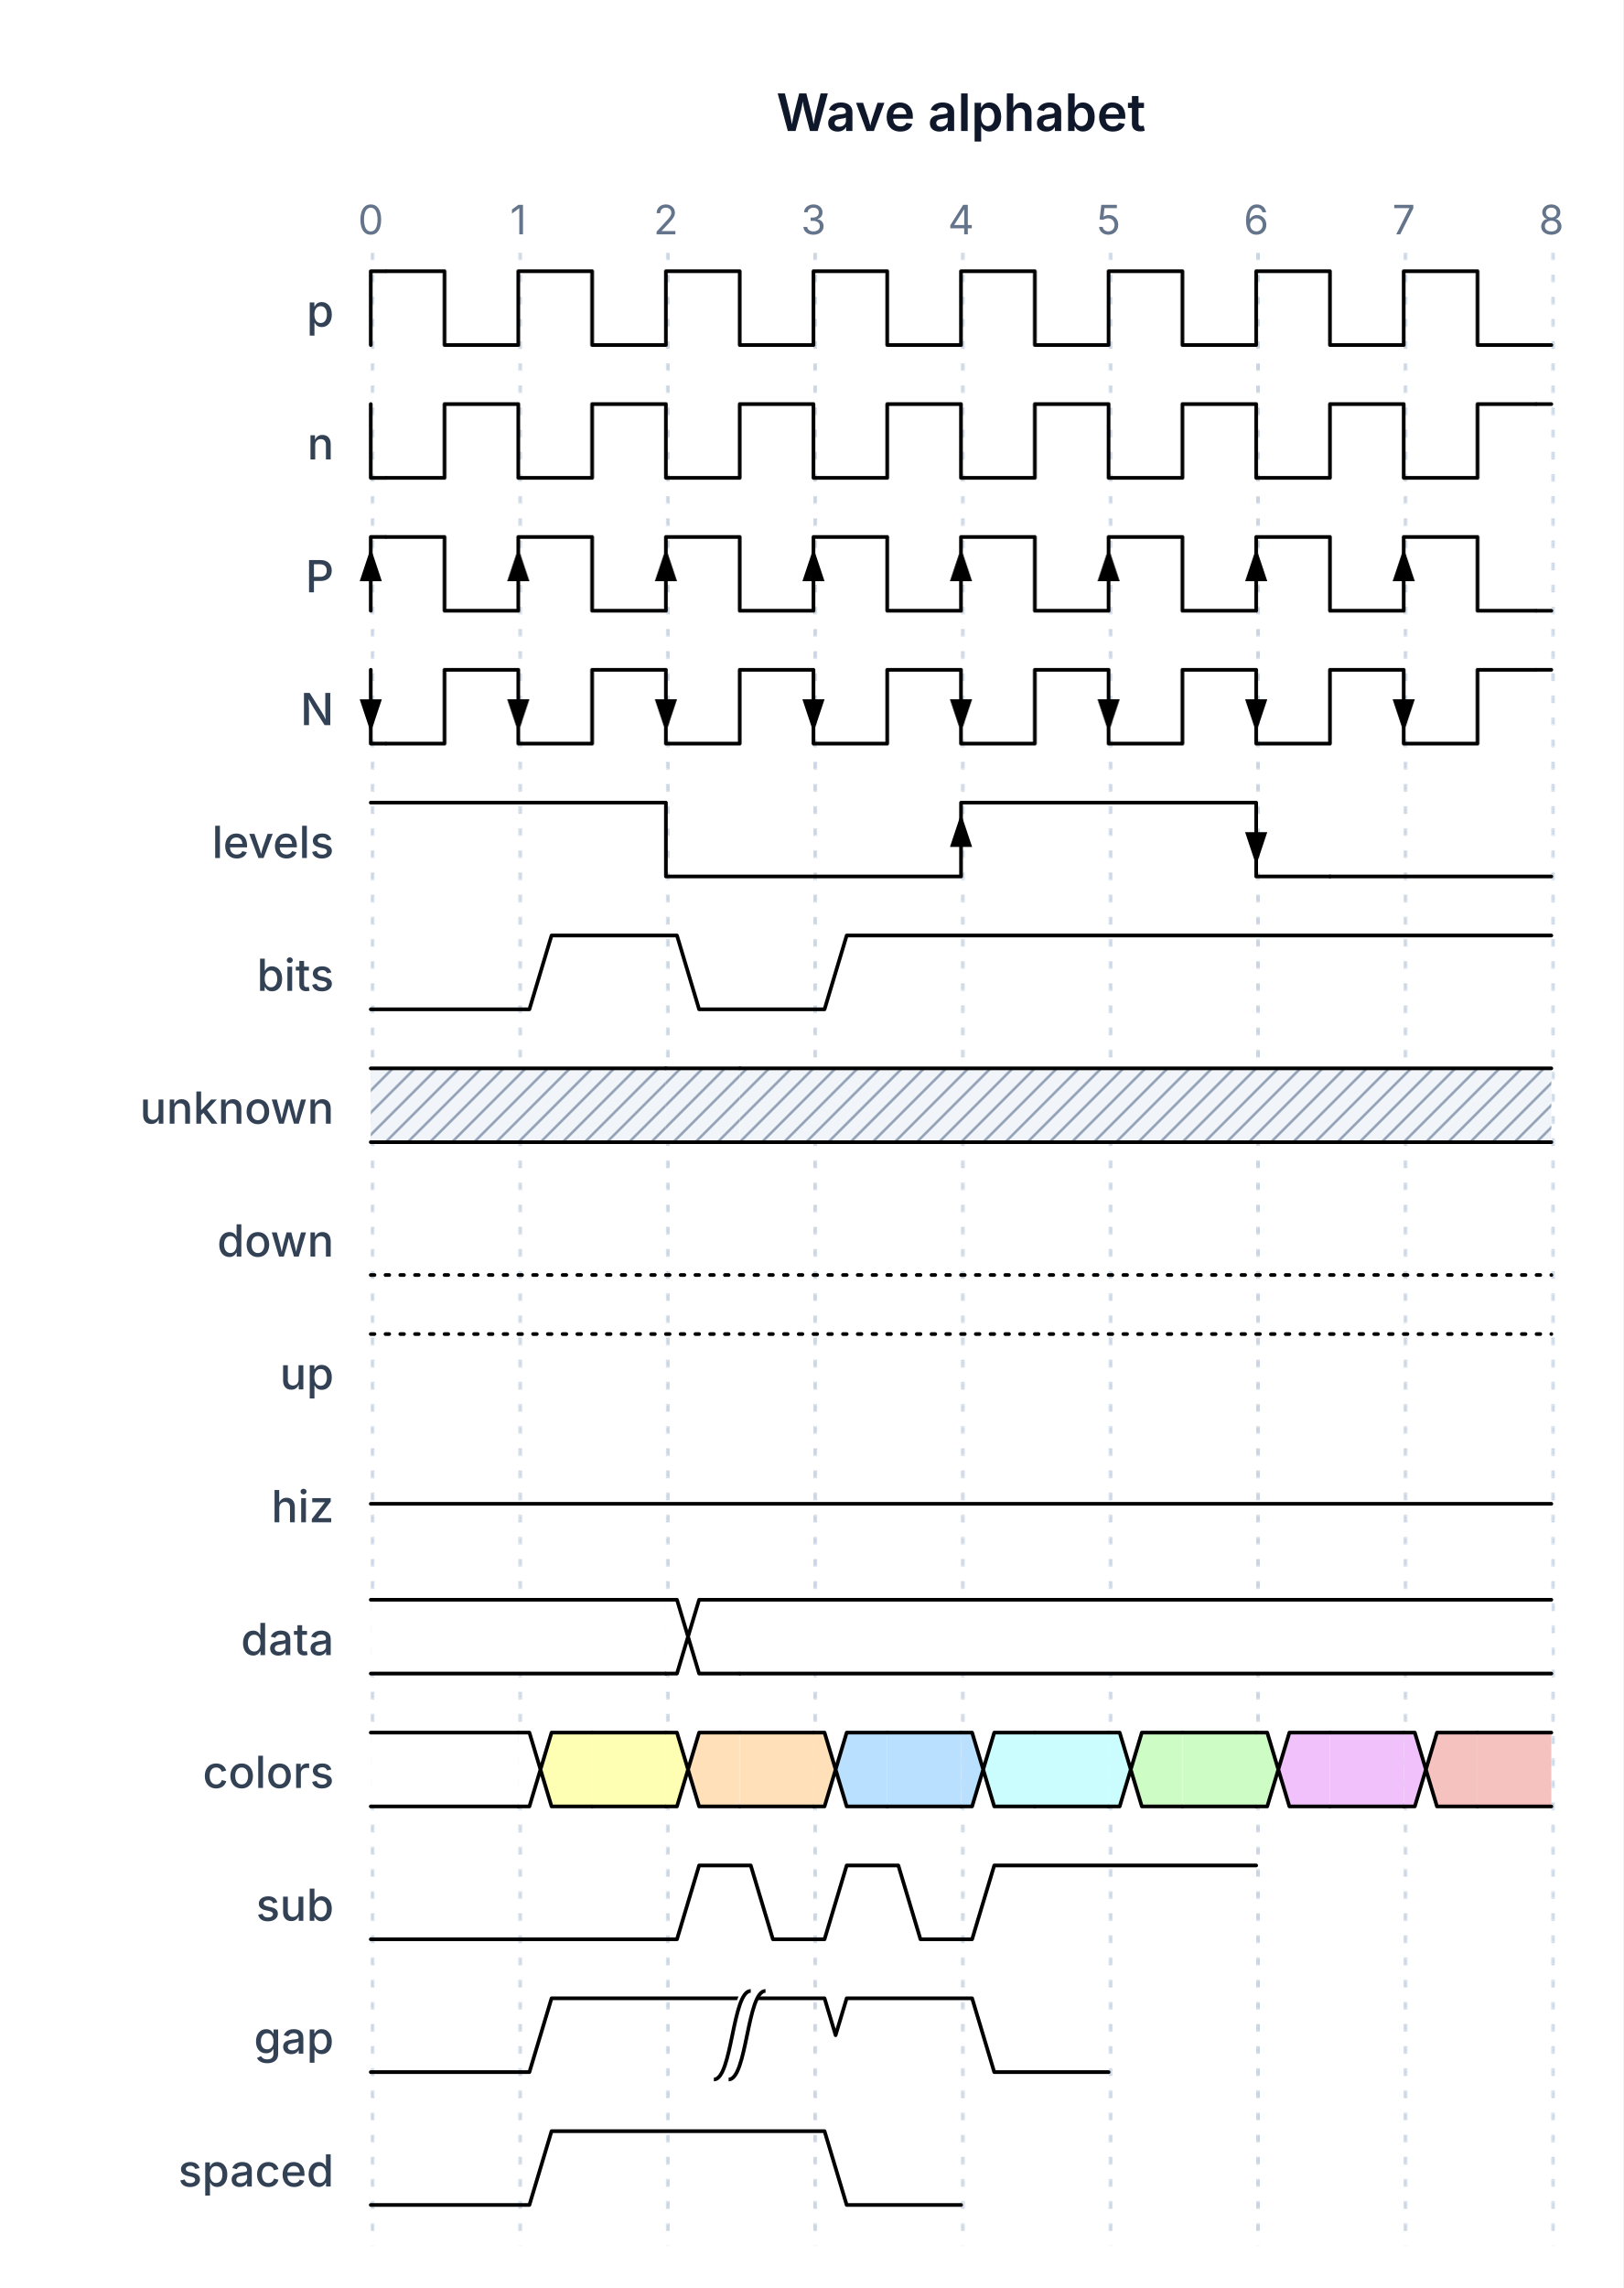
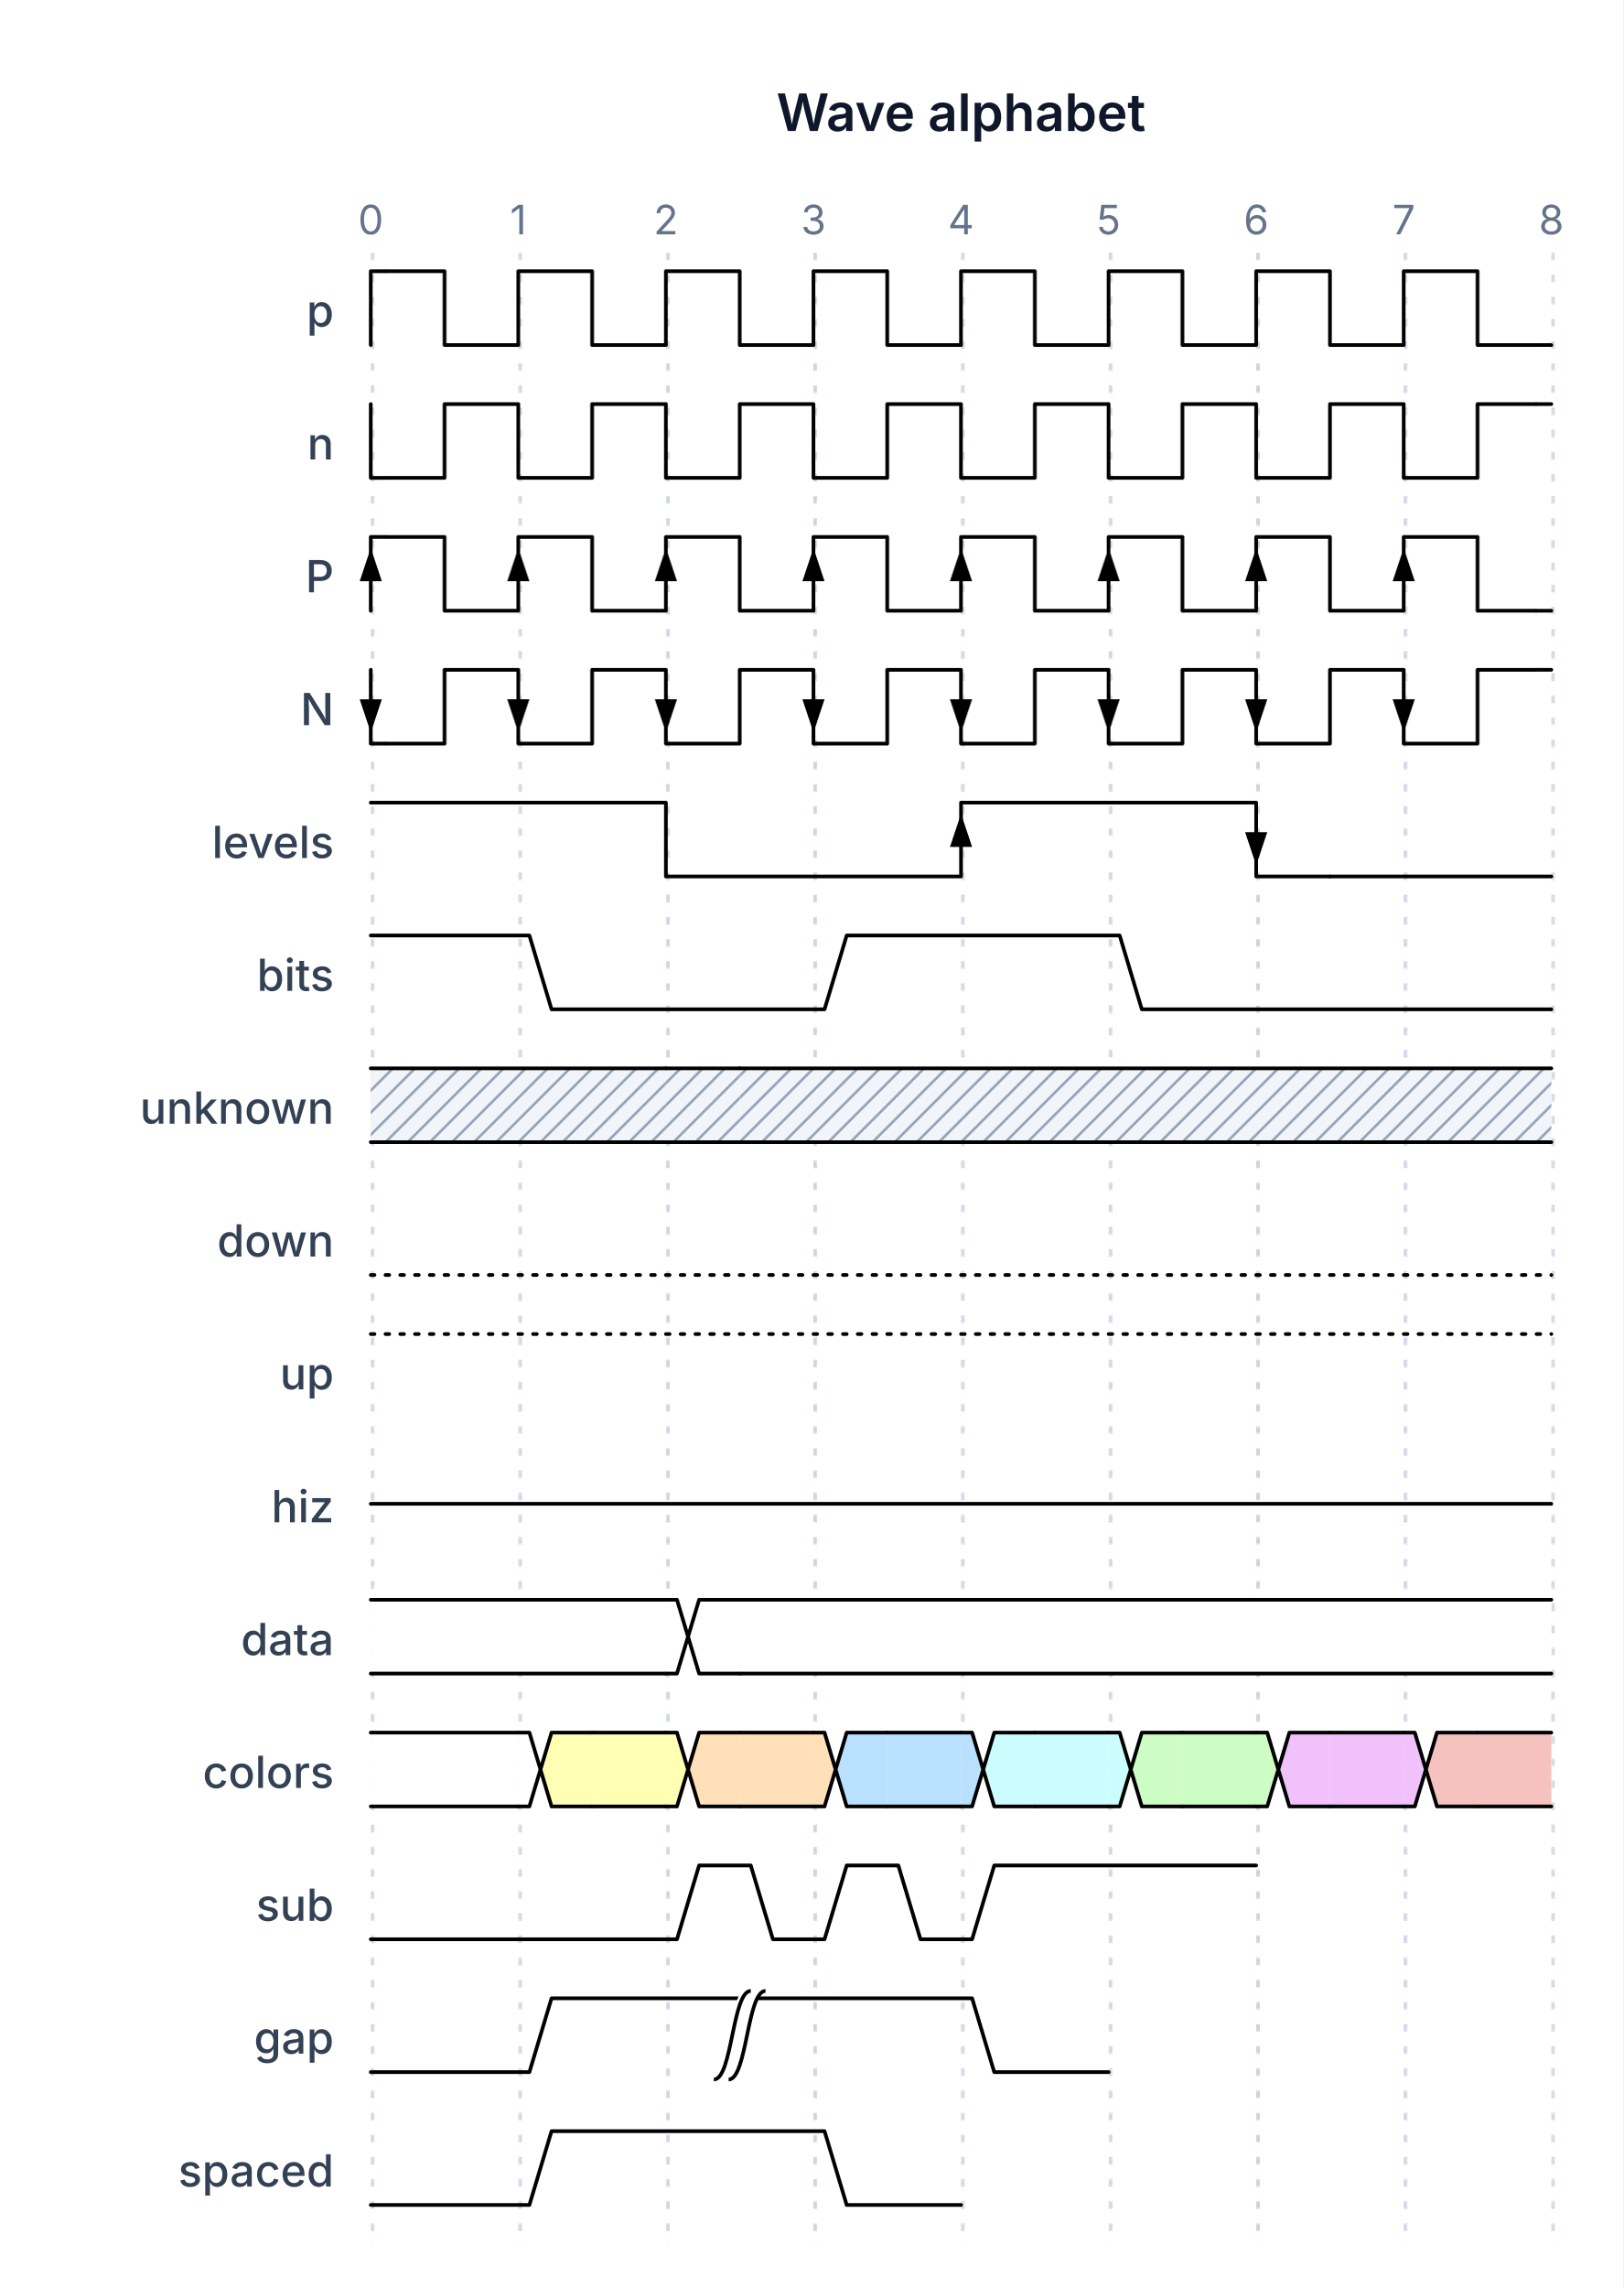
- <svg xmlns="http://www.w3.org/2000/svg" class="tgw" role="img" aria-labelledby="tgw-a98ec25927a8ecc2-diagram-title" width="440" height="620" viewBox="0 0 440 620" overflow="hidden" font-family="Inter, system-ui, -apple-system, BlinkMacSystemFont, Segoe UI, sans-serif" font-size="12" fill="#0f172a" stroke-linejoin="round">
+ <svg xmlns="http://www.w3.org/2000/svg" class="tgw" role="img" aria-labelledby="tgw-1cd2582326f6c93a-diagram-title" width="440" height="620" viewBox="0 0 440 620" overflow="hidden" font-family="Inter, system-ui, -apple-system, BlinkMacSystemFont, Segoe UI, sans-serif" font-size="12" fill="#0f172a" stroke-linejoin="round">
  <defs>
-     <pattern id="tgw-a98ec25927a8ecc2-xh" width="6" height="6" patternUnits="userSpaceOnUse">
+     <pattern id="tgw-1cd2582326f6c93a-xh" width="6" height="6" patternUnits="userSpaceOnUse">
      <rect width="6" height="6" fill="#f1f5f9" />
      <path d="M-1,1 L1,-1 M0,6 L6,0 M5,7 L7,5" fill="none" stroke="#94a3b8" stroke-width="0.7" />
    </pattern>
-     <pattern id="tgw-a98ec25927a8ecc2-k0" x="-4" y="-2" width="40" height="24" patternUnits="userSpaceOnUse" fill="none" stroke="#000" stroke-width="1" stroke-linecap="round" stroke-linejoin="round" viewBox="-4 -2 40 24">
+     <pattern id="tgw-1cd2582326f6c93a-k0" x="-4" y="-2" width="40" height="24" patternUnits="userSpaceOnUse" fill="none" stroke="#000" stroke-width="1" stroke-linecap="round" stroke-linejoin="round" viewBox="-4 -2 40 24">
      <path d="M-4 20H0M0 20V0H20M20 0V20H36" />
    </pattern>
-     <pattern id="tgw-a98ec25927a8ecc2-k1" x="-4" y="-2" width="40" height="24" patternUnits="userSpaceOnUse" fill="none" stroke="#000" stroke-width="1" stroke-linecap="round" stroke-linejoin="round" viewBox="-4 -2 40 24">
+     <pattern id="tgw-1cd2582326f6c93a-k1" x="-4" y="-2" width="40" height="24" patternUnits="userSpaceOnUse" fill="none" stroke="#000" stroke-width="1" stroke-linecap="round" stroke-linejoin="round" viewBox="-4 -2 40 24">
      <path d="M-4 0H0M0 0V20H20M20 20V0H36" />
    </pattern>
-     <pattern id="tgw-a98ec25927a8ecc2-k2" x="-4" y="-2" width="40" height="24" patternUnits="userSpaceOnUse" fill="none" stroke="#000" stroke-width="1" stroke-linecap="round" stroke-linejoin="round" viewBox="-4 -2 40 24">
+     <pattern id="tgw-1cd2582326f6c93a-k2" x="-4" y="-2" width="40" height="24" patternUnits="userSpaceOnUse" fill="none" stroke="#000" stroke-width="1" stroke-linecap="round" stroke-linejoin="round" viewBox="-4 -2 40 24">
      <path d="M-4 20H0M0 20V0H20M20 0V20H36" />
      <path d="M-3 12L0 3L3 12Z" fill="#000" stroke="none" />
    </pattern>
-     <pattern id="tgw-a98ec25927a8ecc2-k3" x="-4" y="-2" width="40" height="24" patternUnits="userSpaceOnUse" fill="none" stroke="#000" stroke-width="1" stroke-linecap="round" stroke-linejoin="round" viewBox="-4 -2 40 24">
+     <pattern id="tgw-1cd2582326f6c93a-k3" x="-4" y="-2" width="40" height="24" patternUnits="userSpaceOnUse" fill="none" stroke="#000" stroke-width="1" stroke-linecap="round" stroke-linejoin="round" viewBox="-4 -2 40 24">
      <path d="M-4 0H0M0 0V20H20M20 20V0H36" />
      <path d="M-3 8L0 17L3 8Z" fill="#000" stroke="none" />
    </pattern>
-     <clipPath id="tgw-a98ec25927a8ecc2-lane-clip" clipPathUnits="userSpaceOnUse">
+     <clipPath id="tgw-1cd2582326f6c93a-lane-clip" clipPathUnits="userSpaceOnUse">
      <rect x="-4" y="-4" width="324.5" height="28" />
    </clipPath>
-     <clipPath id="tgw-a98ec25927a8ecc2-lane-crop" clipPathUnits="userSpaceOnUse">
+     <clipPath id="tgw-1cd2582326f6c93a-lane-crop" clipPathUnits="userSpaceOnUse">
      <rect x="0" y="-4" width="320.5" height="28" />
    </clipPath>
-     <clipPath id="tgw-a98ec25927a8ecc2-plot-clip" clipPathUnits="userSpaceOnUse">
+     <clipPath id="tgw-1cd2582326f6c93a-plot-clip" clipPathUnits="userSpaceOnUse">
      <rect x="-4" y="-4" width="324.5" height="548" />
    </clipPath>
-     <pattern id="tgw-a98ec25927a8ecc2-gd" width="40" height="540" patternUnits="userSpaceOnUse">
+     <pattern id="tgw-1cd2582326f6c93a-gd" width="40" height="540" patternUnits="userSpaceOnUse">
      <path d="M0.5,0 V540" fill="none" stroke="#cbd5e1" stroke-width="1" stroke-dasharray="2,4" />
    </pattern>
  </defs>
  <rect width="440" height="620" fill="#fff" />
  <g transform="translate(100.5,68.5)">
-     <rect x="0" y="0" width="321" height="540" fill="url(#tgw-a98ec25927a8ecc2-gd)" stroke="none" />
+     <rect x="0" y="0" width="321" height="540" fill="url(#tgw-1cd2582326f6c93a-gd)" stroke="none" />
    <g transform="translate(0,5)">
      <text x="-10" y="15" text-anchor="end" fill="#334155" font-weight="500" xml:space="preserve">p</text>
-       <g clip-path="url(#tgw-a98ec25927a8ecc2-lane-clip)">
+       <g clip-path="url(#tgw-1cd2582326f6c93a-lane-clip)">
        <g transform="translate(0)">
          <g fill="none" stroke="#000" stroke-width="1" stroke-linecap="round" stroke-linejoin="round">
            <path d="M0 20V0H4" />
            <g transform="translate(0)">
-               <rect x="4" y="-2" width="312" height="24" fill="url(#tgw-a98ec25927a8ecc2-k0)" stroke="none" />
+               <rect x="4" y="-2" width="312" height="24" fill="url(#tgw-1cd2582326f6c93a-k0)" stroke="none" />
            </g>
            <path d="M316 20H320" />
          </g>
        </g>
      </g>
    </g>
    <g transform="translate(0,41)">
      <text x="-10" y="15" text-anchor="end" fill="#334155" font-weight="500" xml:space="preserve">n</text>
-       <g clip-path="url(#tgw-a98ec25927a8ecc2-lane-clip)">
+       <g clip-path="url(#tgw-1cd2582326f6c93a-lane-clip)">
        <g transform="translate(0)">
          <g fill="none" stroke="#000" stroke-width="1" stroke-linecap="round" stroke-linejoin="round">
            <path d="M0 0V20H4" />
            <g transform="translate(0)">
-               <rect x="4" y="-2" width="312" height="24" fill="url(#tgw-a98ec25927a8ecc2-k1)" stroke="none" />
+               <rect x="4" y="-2" width="312" height="24" fill="url(#tgw-1cd2582326f6c93a-k1)" stroke="none" />
            </g>
            <path d="M316 0H320" />
          </g>
        </g>
      </g>
    </g>
    <g transform="translate(0,77)">
      <text x="-10" y="15" text-anchor="end" fill="#334155" font-weight="500" xml:space="preserve">P</text>
-       <g clip-path="url(#tgw-a98ec25927a8ecc2-lane-clip)">
+       <g clip-path="url(#tgw-1cd2582326f6c93a-lane-clip)">
        <g transform="translate(0)">
          <g fill="none" stroke="#000" stroke-width="1" stroke-linecap="round" stroke-linejoin="round">
            <path d="M0 20V0H4" />
            <path d="M-3 12L0 3L3 12Z" fill="#000" stroke="none" />
            <g transform="translate(0)">
-               <rect x="4" y="-2" width="312" height="24" fill="url(#tgw-a98ec25927a8ecc2-k2)" stroke="none" />
+               <rect x="4" y="-2" width="312" height="24" fill="url(#tgw-1cd2582326f6c93a-k2)" stroke="none" />
            </g>
            <path d="M316 20H320" />
          </g>
        </g>
      </g>
    </g>
    <g transform="translate(0,113)">
      <text x="-10" y="15" text-anchor="end" fill="#334155" font-weight="500" xml:space="preserve">N</text>
-       <g clip-path="url(#tgw-a98ec25927a8ecc2-lane-clip)">
+       <g clip-path="url(#tgw-1cd2582326f6c93a-lane-clip)">
        <g transform="translate(0)">
          <g fill="none" stroke="#000" stroke-width="1" stroke-linecap="round" stroke-linejoin="round">
            <path d="M0 0V20H4" />
            <path d="M-3 8L0 17L3 8Z" fill="#000" stroke="none" />
            <g transform="translate(0)">
-               <rect x="4" y="-2" width="312" height="24" fill="url(#tgw-a98ec25927a8ecc2-k3)" stroke="none" />
+               <rect x="4" y="-2" width="312" height="24" fill="url(#tgw-1cd2582326f6c93a-k3)" stroke="none" />
            </g>
            <path d="M316 0H320" />
          </g>
        </g>
      </g>
    </g>
    <g transform="translate(0,149)">
      <text x="-10" y="15" text-anchor="end" fill="#334155" font-weight="500" xml:space="preserve">levels</text>
-       <g clip-path="url(#tgw-a98ec25927a8ecc2-lane-clip)">
+       <g clip-path="url(#tgw-1cd2582326f6c93a-lane-clip)">
        <g transform="translate(0)">
          <g fill="none" stroke="#000" stroke-width="1" stroke-linecap="round" stroke-linejoin="round">
            <path d="M0 0H80M80 0V20H100M100 20H160M160 20V0H180" />
            <path d="M157 12L160 3L163 12Z" fill="#000" stroke="none" />
            <path d="M180 0H240M240 0V20H260" />
            <path d="M237 8L240 17L243 8Z" fill="#000" stroke="none" />
            <path d="M260 20H320" />
          </g>
        </g>
      </g>
    </g>
    <g transform="translate(0,185)">
      <text x="-10" y="15" text-anchor="end" fill="#334155" font-weight="500" xml:space="preserve">bits</text>
-       <g clip-path="url(#tgw-a98ec25927a8ecc2-lane-clip)">
-         <g transform="translate(0)">
-           <g fill="none" stroke="#000" stroke-width="1" stroke-linecap="round" stroke-linejoin="round">
-             <path d="M0 20H40M40 20L43 20L49 0H60M60 0H80M80 0L83 0L89 20H100M100 20H120M120 20L123 20L129 0H140M140 0H320" />
+       <g clip-path="url(#tgw-1cd2582326f6c93a-lane-clip)">
+         <g transform="translate(0)">
+           <g fill="none" stroke="#000" stroke-width="1" stroke-linecap="round" stroke-linejoin="round">
+             <path d="M0 0H40M40 0L43 0L49 20H60M60 20H80M80 20H100M100 20H120M120 20L123 20L129 0H140M140 0H160M160 0H180M180 0H200M200 0L203 0L209 20H220M220 20H240M240 20H260M260 20H320" />
          </g>
        </g>
      </g>
    </g>
    <g transform="translate(0,221)">
      <text x="-10" y="15" text-anchor="end" fill="#334155" font-weight="500" xml:space="preserve">unknown</text>
-       <g clip-path="url(#tgw-a98ec25927a8ecc2-lane-clip)">
-         <g transform="translate(0)">
-           <g fill="none" stroke="#000" stroke-width="1" stroke-linecap="round" stroke-linejoin="round">
-             <rect x="0" y="0" width="80" height="20" fill="url(#tgw-a98ec25927a8ecc2-xh)" stroke="none" />
+       <g clip-path="url(#tgw-1cd2582326f6c93a-lane-clip)">
+         <g transform="translate(0)">
+           <g fill="none" stroke="#000" stroke-width="1" stroke-linecap="round" stroke-linejoin="round">
+             <rect x="0" y="0" width="80" height="20" fill="url(#tgw-1cd2582326f6c93a-xh)" stroke="none" />
            <path d="M0 0H80M0 20H80" />
-             <rect x="80" y="0" width="20" height="20" fill="url(#tgw-a98ec25927a8ecc2-xh)" stroke="none" />
+             <rect x="80" y="0" width="20" height="20" fill="url(#tgw-1cd2582326f6c93a-xh)" stroke="none" />
            <path d="M80 0H100M80 20H100" />
-             <rect x="100" y="0" width="220" height="20" fill="url(#tgw-a98ec25927a8ecc2-xh)" stroke="none" />
+             <rect x="100" y="0" width="220" height="20" fill="url(#tgw-1cd2582326f6c93a-xh)" stroke="none" />
            <path d="M100 0H320M100 20H320" />
          </g>
        </g>
      </g>
    </g>
    <g transform="translate(0,257)">
      <text x="-10" y="15" text-anchor="end" fill="#334155" font-weight="500" xml:space="preserve">down</text>
-       <g clip-path="url(#tgw-a98ec25927a8ecc2-lane-clip)">
+       <g clip-path="url(#tgw-1cd2582326f6c93a-lane-clip)">
        <g transform="translate(0)">
          <g fill="none" stroke="#000" stroke-width="1" stroke-linecap="round" stroke-linejoin="round">
            <path d="M0 20H80M80 20H100M100 20H320" stroke-dasharray="1,3" />
          </g>
        </g>
      </g>
    </g>
    <g transform="translate(0,293)">
      <text x="-10" y="15" text-anchor="end" fill="#334155" font-weight="500" xml:space="preserve">up</text>
-       <g clip-path="url(#tgw-a98ec25927a8ecc2-lane-clip)">
+       <g clip-path="url(#tgw-1cd2582326f6c93a-lane-clip)">
        <g transform="translate(0)">
          <g fill="none" stroke="#000" stroke-width="1" stroke-linecap="round" stroke-linejoin="round">
            <path d="M0 0H80M80 0H100M100 0H320" stroke-dasharray="1,3" />
          </g>
        </g>
      </g>
    </g>
    <g transform="translate(0,329)">
      <text x="-10" y="15" text-anchor="end" fill="#334155" font-weight="500" xml:space="preserve">hiz</text>
-       <g clip-path="url(#tgw-a98ec25927a8ecc2-lane-clip)">
+       <g clip-path="url(#tgw-1cd2582326f6c93a-lane-clip)">
        <g transform="translate(0)">
          <g fill="none" stroke="#000" stroke-width="1" stroke-linecap="round" stroke-linejoin="round">
            <path d="M0 10H80M80 10H100M100 10H320" />
          </g>
        </g>
      </g>
    </g>
    <g transform="translate(0,365)">
      <text x="-10" y="15" text-anchor="end" fill="#334155" font-weight="500" xml:space="preserve">data</text>
-       <g clip-path="url(#tgw-a98ec25927a8ecc2-lane-clip)">
+       <g clip-path="url(#tgw-1cd2582326f6c93a-lane-clip)">
        <g transform="translate(0)">
          <g fill="none" stroke="#000" stroke-width="1" stroke-linecap="round" stroke-linejoin="round">
            <rect x="0" y="0" width="80" height="20" fill="#ffffff" stroke="none" />
            <path d="M0 0H80M0 20H80" />
            <path d="M80 0L83 0L86 10L83 20L80 20" fill="#ffffff" stroke="none" />
            <path d="M100 0L89 0L86 10L89 20L100 20" fill="#ffffff" stroke="none" />
            <path d="M80 0L83 0L89 20L100 20M80 20L83 20L89 0L100 0" />
            <rect x="100" y="0" width="220" height="20" fill="#ffffff" stroke="none" />
            <path d="M100 0H320M100 20H320" />
          </g>
        </g>
      </g>
    </g>
    <g transform="translate(0,401)">
      <text x="-10" y="15" text-anchor="end" fill="#334155" font-weight="500" xml:space="preserve">colors</text>
-       <g clip-path="url(#tgw-a98ec25927a8ecc2-lane-clip)">
+       <g clip-path="url(#tgw-1cd2582326f6c93a-lane-clip)">
        <g transform="translate(0)">
          <g fill="none" stroke="#000" stroke-width="1" stroke-linecap="round" stroke-linejoin="round">
            <rect x="0" y="0" width="40" height="20" fill="#ffffff" stroke="none" />
            <path d="M0 0H40M0 20H40" />
            <path d="M40 0L43 0L46 10L43 20L40 20" fill="#ffffff" stroke="none" />
            <path d="M60 0L49 0L46 10L49 20L60 20" fill="#ffffb4" stroke="none" />
            <path d="M40 0L43 0L49 20L60 20M40 20L43 20L49 0L60 0" />
            <rect x="60" y="0" width="20" height="20" fill="#ffffb4" stroke="none" />
            <path d="M60 0H80M60 20H80" />
            <path d="M80 0L83 0L86 10L83 20L80 20" fill="#ffffb4" stroke="none" />
            <path d="M100 0L89 0L86 10L89 20L100 20" fill="#ffe0b9" stroke="none" />
            <path d="M80 0L83 0L89 20L100 20M80 20L83 20L89 0L100 0" />
            <rect x="100" y="0" width="20" height="20" fill="#ffe0b9" stroke="none" />
            <path d="M100 0H120M100 20H120" />
            <path d="M120 0L123 0L126 10L123 20L120 20" fill="#ffe0b9" stroke="none" />
            <path d="M140 0L129 0L126 10L129 20L140 20" fill="#b9e0ff" stroke="none" />
            <path d="M120 0L123 0L129 20L140 20M120 20L123 20L129 0L140 0" />
            <rect x="140" y="0" width="20" height="20" fill="#b9e0ff" stroke="none" />
            <path d="M140 0H160M140 20H160" />
            <path d="M160 0L163 0L166 10L163 20L160 20" fill="#b9e0ff" stroke="none" />
            <path d="M180 0L169 0L166 10L169 20L180 20" fill="#ccfdfe" stroke="none" />
            <path d="M160 0L163 0L169 20L180 20M160 20L163 20L169 0L180 0" />
            <rect x="180" y="0" width="20" height="20" fill="#ccfdfe" stroke="none" />
            <path d="M180 0H200M180 20H200" />
            <path d="M200 0L203 0L206 10L203 20L200 20" fill="#ccfdfe" stroke="none" />
            <path d="M220 0L209 0L206 10L209 20L220 20" fill="#cdfdc5" stroke="none" />
            <path d="M200 0L203 0L209 20L220 20M200 20L203 20L209 0L220 0" />
            <rect x="220" y="0" width="20" height="20" fill="#cdfdc5" stroke="none" />
            <path d="M220 0H240M220 20H240" />
            <path d="M240 0L243 0L246 10L243 20L240 20" fill="#cdfdc5" stroke="none" />
            <path d="M260 0L249 0L246 10L249 20L260 20" fill="#f0c1fb" stroke="none" />
            <path d="M240 0L243 0L249 20L260 20M240 20L243 20L249 0L260 0" />
            <rect x="260" y="0" width="20" height="20" fill="#f0c1fb" stroke="none" />
            <path d="M260 0H280M260 20H280" />
            <path d="M280 0L283 0L286 10L283 20L280 20" fill="#f0c1fb" stroke="none" />
            <path d="M300 0L289 0L286 10L289 20L300 20" fill="#f5c2c0" stroke="none" />
            <path d="M280 0L283 0L289 20L300 20M280 20L283 20L289 0L300 0" />
            <rect x="300" y="0" width="20" height="20" fill="#f5c2c0" stroke="none" />
            <path d="M300 0H320M300 20H320" />
          </g>
        </g>
      </g>
    </g>
    <g transform="translate(0,437)">
      <text x="-10" y="15" text-anchor="end" fill="#334155" font-weight="500" xml:space="preserve">sub</text>
-       <g clip-path="url(#tgw-a98ec25927a8ecc2-lane-clip)">
+       <g clip-path="url(#tgw-1cd2582326f6c93a-lane-clip)">
        <g transform="translate(0)">
          <g fill="none" stroke="#000" stroke-width="1" stroke-linecap="round" stroke-linejoin="round">
            <path d="M0 20H80M80 20L83 20L89 0H100M100 0L103 0L109 20H120M120 20L123 20L129 0H140M140 0L143 0L149 20H160M160 20L163 20L169 0H180M180 0H240" />
          </g>
        </g>
      </g>
    </g>
    <g transform="translate(0,473)">
      <text x="-10" y="15" text-anchor="end" fill="#334155" font-weight="500" xml:space="preserve">gap</text>
-       <g clip-path="url(#tgw-a98ec25927a8ecc2-lane-clip)">
-         <g transform="translate(0)">
-           <g fill="none" stroke="#000" stroke-width="1" stroke-linecap="round" stroke-linejoin="round">
-             <path d="M0 20H40M40 20L43 20L49 0H60M60 0H120M120 0L123 0L126 10L129 0H140M140 0H160M160 0L163 0L169 20H180M180 20H200" />
+       <g clip-path="url(#tgw-1cd2582326f6c93a-lane-clip)">
+         <g transform="translate(0)">
+           <g fill="none" stroke="#000" stroke-width="1" stroke-linecap="round" stroke-linejoin="round">
+             <path d="M0 20H40M40 20L43 20L49 0H60M60 0H120M120 0H140M140 0H160M160 0L163 0L169 20H180M180 20H200" />
          </g>
        </g>
        <g transform="translate(100)">
          <path d="M-5,22 C0,22 0,-2 5,-2" fill="none" stroke="#fff" stroke-width="6" />
          <path d="M-7,22 C-2,22 -2,-2 3,-2" fill="none" stroke="#000" stroke-width="1" />
          <path d="M-3,22 C2,22 2,-2 7,-2" fill="none" stroke="#000" stroke-width="1" />
        </g>
      </g>
    </g>
    <g transform="translate(0,509)">
      <text x="-10" y="15" text-anchor="end" fill="#334155" font-weight="500" xml:space="preserve">spaced</text>
-       <g clip-path="url(#tgw-a98ec25927a8ecc2-lane-clip)">
+       <g clip-path="url(#tgw-1cd2582326f6c93a-lane-clip)">
        <g transform="translate(0)">
          <g fill="none" stroke="#000" stroke-width="1" stroke-linecap="round" stroke-linejoin="round">
            <path d="M0 20H40M40 20L43 20L49 0H60M60 0H120M120 0L123 0L129 20H140M140 20H160" />
          </g>
        </g>
      </g>
    </g>
-     <g clip-path="url(#tgw-a98ec25927a8ecc2-plot-clip)" />
+     <g clip-path="url(#tgw-1cd2582326f6c93a-plot-clip)" />
    <text x="160" y="-33" text-anchor="middle" font-size="14" font-weight="600" xml:space="preserve">Wave alphabet</text>
    <g fill="#64748b" font-size="11" text-anchor="middle" xml:space="preserve">
      <text x="0" y="-5">0</text>
      <text x="40" y="-5">1</text>
      <text x="80" y="-5">2</text>
      <text x="120" y="-5">3</text>
      <text x="160" y="-5">4</text>
      <text x="200" y="-5">5</text>
      <text x="240" y="-5">6</text>
      <text x="280" y="-5">7</text>
      <text x="320" y="-5">8</text>
    </g>
  </g>
  <g />
</svg>
